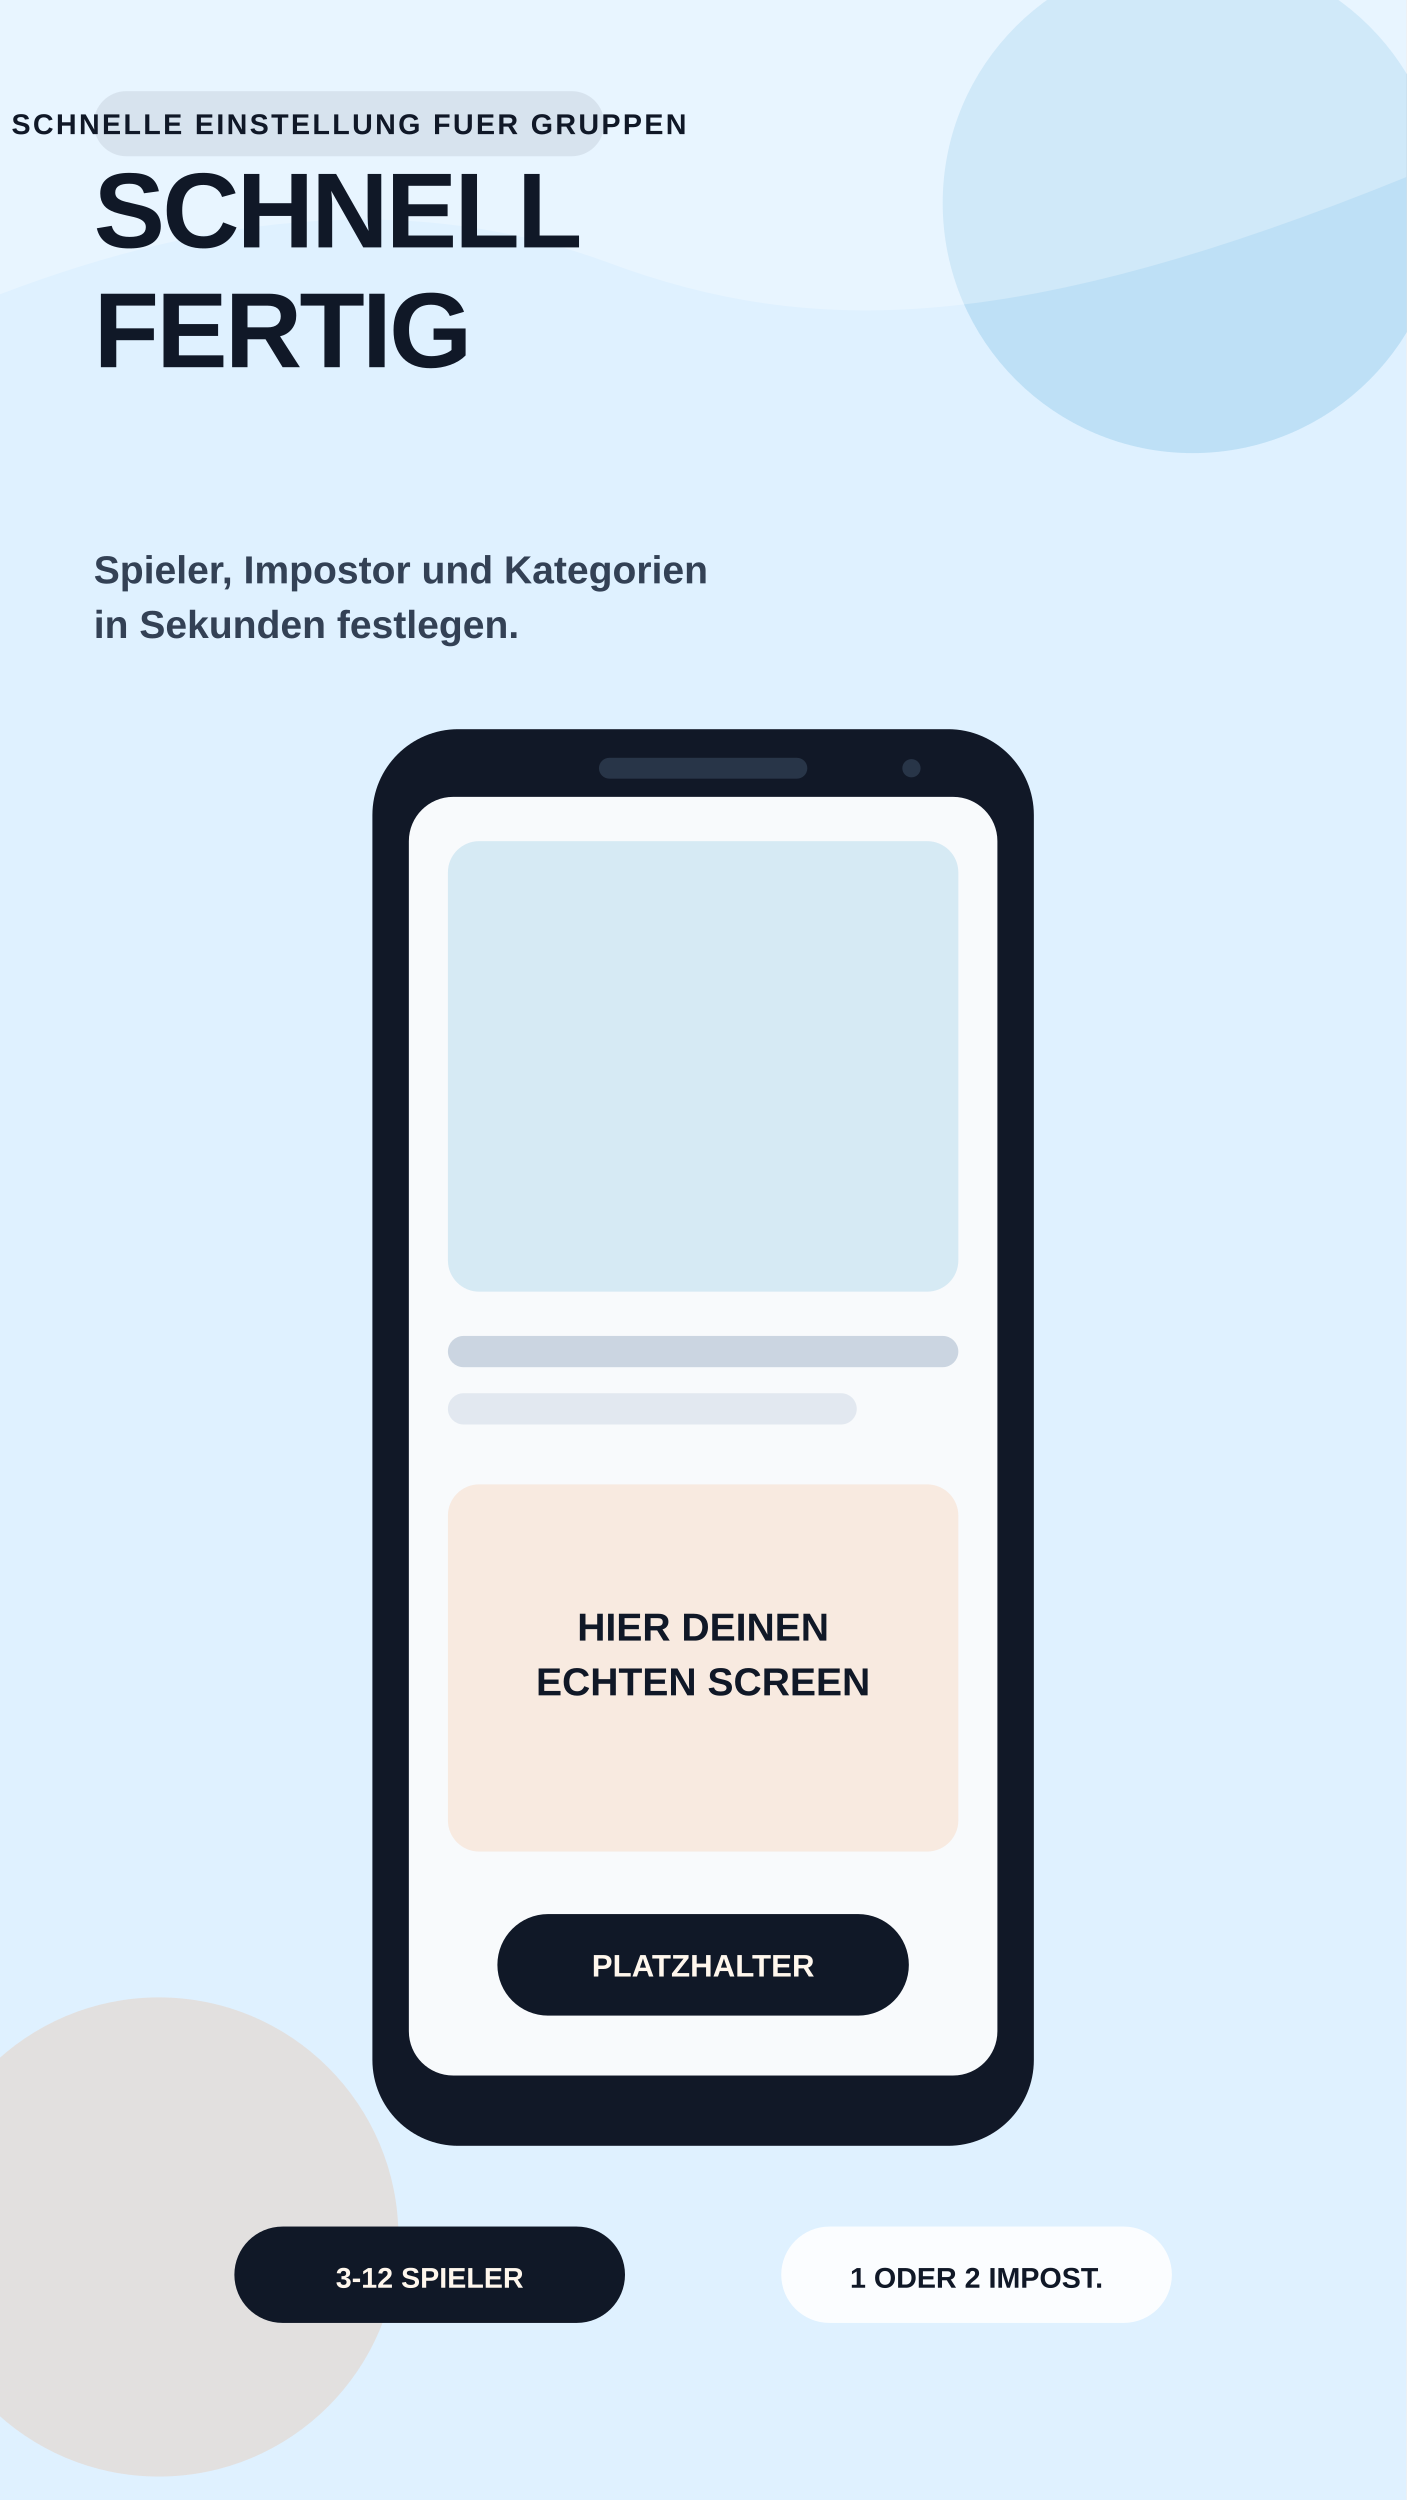
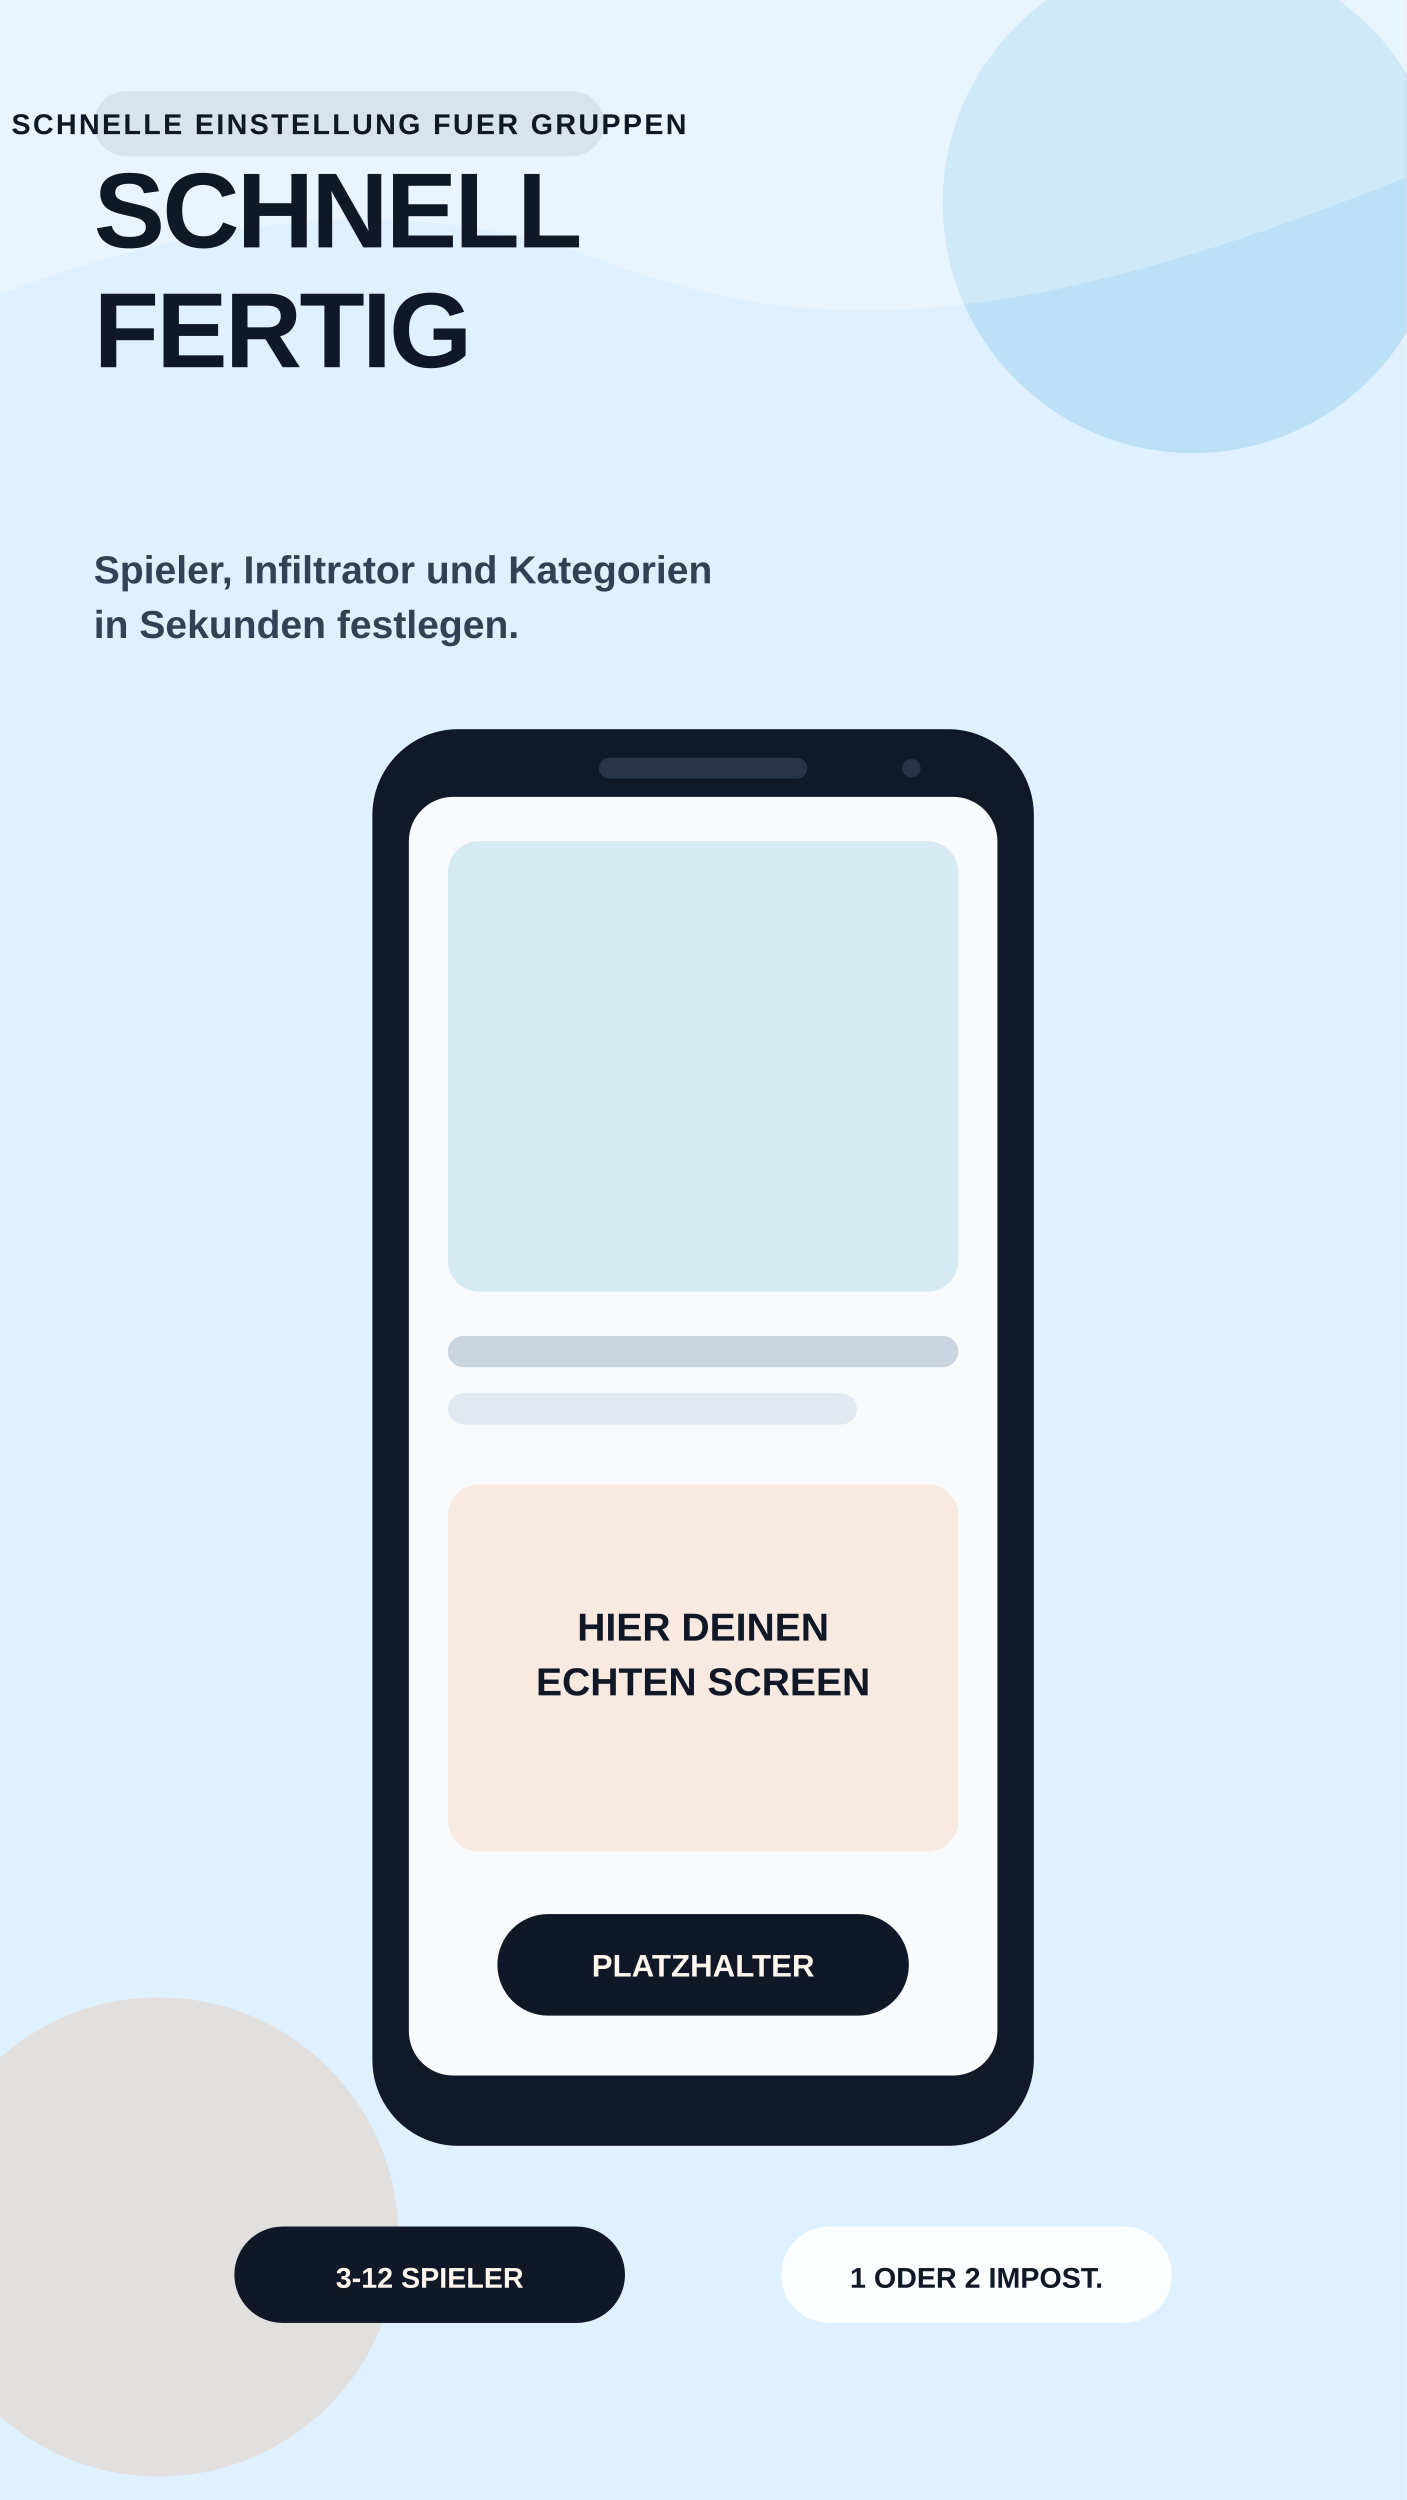
<svg xmlns="http://www.w3.org/2000/svg" width="1080" height="1920" viewBox="0 0 1080 1920" fill="none">
  <rect width="1080" height="1920" fill="#DFF1FF" />
  <circle cx="916" cy="156" r="192" fill="#0284C7" fill-opacity="0.15" />
  <circle cx="122" cy="1718" r="184" fill="#F97316" fill-opacity="0.14" />
  <path d="M0 226C168 162 322 148 468 202C624 260 784 256 1080 136V0H0V226Z" fill="#FFFFFF" fill-opacity="0.28" />
  <rect x="72" y="70" width="392" height="50" rx="25" fill="#101827" fill-opacity="0.08" />
  <text x="268" y="103" text-anchor="middle" fill="#101827" font-family="Bahnschrift, Segoe UI, Arial, sans-serif" font-size="22" font-weight="800" letter-spacing="1.8">SCHNELLE EINSTELLUNG FUER GRUPPEN</text>
  <text x="72" y="190" fill="#101827" font-family="Bahnschrift, Segoe UI, Arial, sans-serif" font-size="82" font-weight="800" letter-spacing="-2">SCHNELL</text>
  <text x="72" y="282" fill="#101827" font-family="Bahnschrift, Segoe UI, Arial, sans-serif" font-size="82" font-weight="800" letter-spacing="-2">FERTIG</text>
-   <text x="72" y="448" fill="#334155" font-family="Bahnschrift, Segoe UI, Arial, sans-serif" font-size="30" font-weight="600">Spieler, Impostor und Kategorien</text>
+   <text x="72" y="448" fill="#334155" font-family="Bahnschrift, Segoe UI, Arial, sans-serif" font-size="30" font-weight="600">Spieler, Infiltrator und Kategorien</text>
  <text x="72" y="490" fill="#334155" font-family="Bahnschrift, Segoe UI, Arial, sans-serif" font-size="30" font-weight="600">in Sekunden festlegen.</text>
  <g id="phone">
    <rect x="286" y="560" width="508" height="1088" rx="66" fill="#111827" />
    <rect x="314" y="612" width="452" height="982" rx="34" fill="#F8FAFC" />
    <rect x="460" y="582" width="160" height="16" rx="8" fill="#283548" />
    <circle cx="700" cy="590" r="7" fill="#283548" />
    <rect x="344" y="646" width="392" height="346" rx="24" fill="#0284C7" fill-opacity="0.14" />
    <rect x="344" y="1026" width="392" height="24" rx="12" fill="#CBD5E1" />
    <rect x="344" y="1070" width="314" height="24" rx="12" fill="#E2E8F0" />
    <rect x="344" y="1140" width="392" height="282" rx="24" fill="#F97316" fill-opacity="0.12" />
    <rect x="382" y="1470" width="316" height="78" rx="39" fill="#101827" />
    <text x="540" y="1260" text-anchor="middle" fill="#101827" font-family="Bahnschrift, Segoe UI, Arial, sans-serif" font-size="30" font-weight="800">HIER DEINEN</text>
    <text x="540" y="1302" text-anchor="middle" fill="#101827" font-family="Bahnschrift, Segoe UI, Arial, sans-serif" font-size="30" font-weight="800">ECHTEN SCREEN</text>
    <text x="540" y="1518" text-anchor="middle" fill="#FFF7ED" font-family="Bahnschrift, Segoe UI, Arial, sans-serif" font-size="24" font-weight="800">PLATZHALTER</text>
  </g>
  <rect x="180" y="1710" width="300" height="74" rx="37" fill="#101827" />
  <text x="330" y="1757" text-anchor="middle" fill="#FFF7ED" font-family="Bahnschrift, Segoe UI, Arial, sans-serif" font-size="22" font-weight="800">3-12 SPIELER</text>
  <rect x="600" y="1710" width="300" height="74" rx="37" fill="#FFFFFF" fill-opacity="0.88" />
  <text x="750" y="1757" text-anchor="middle" fill="#101827" font-family="Bahnschrift, Segoe UI, Arial, sans-serif" font-size="22" font-weight="800">1 ODER 2 IMPOST.</text>
</svg>
